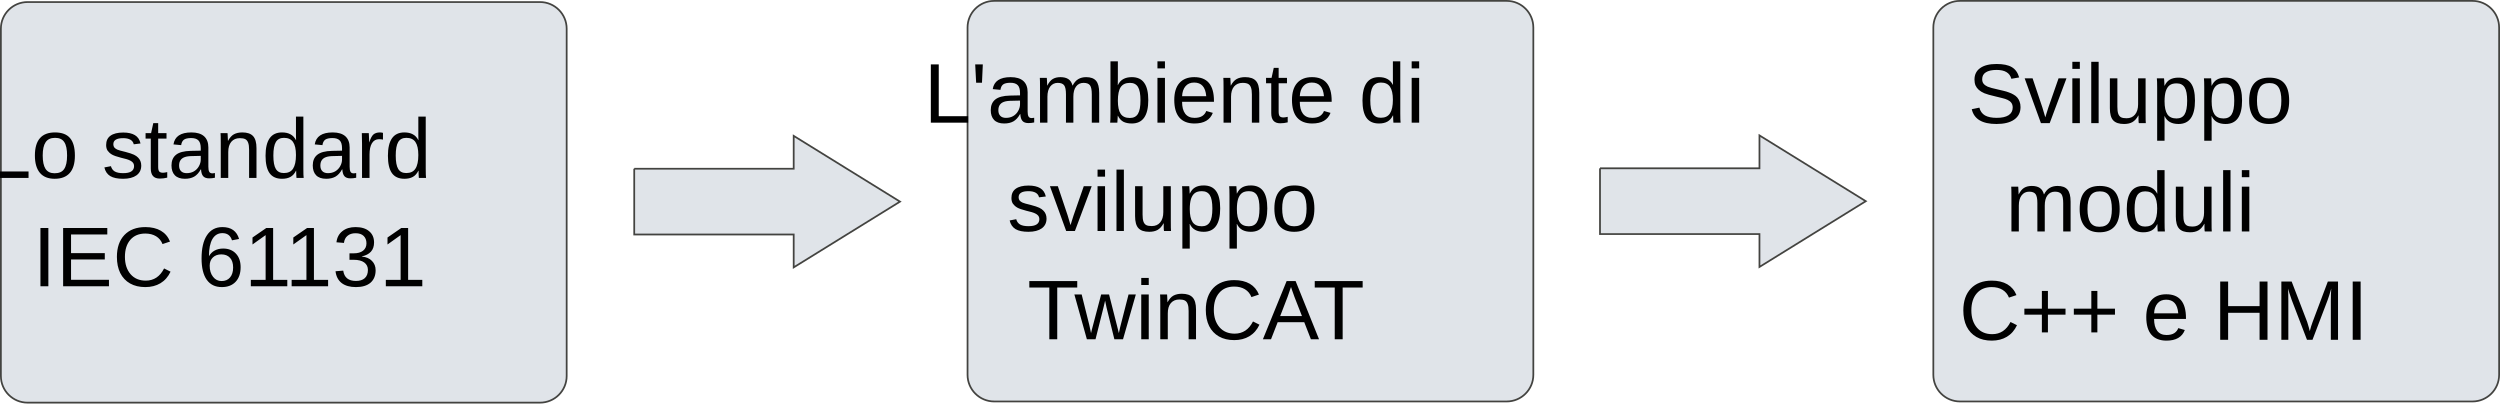
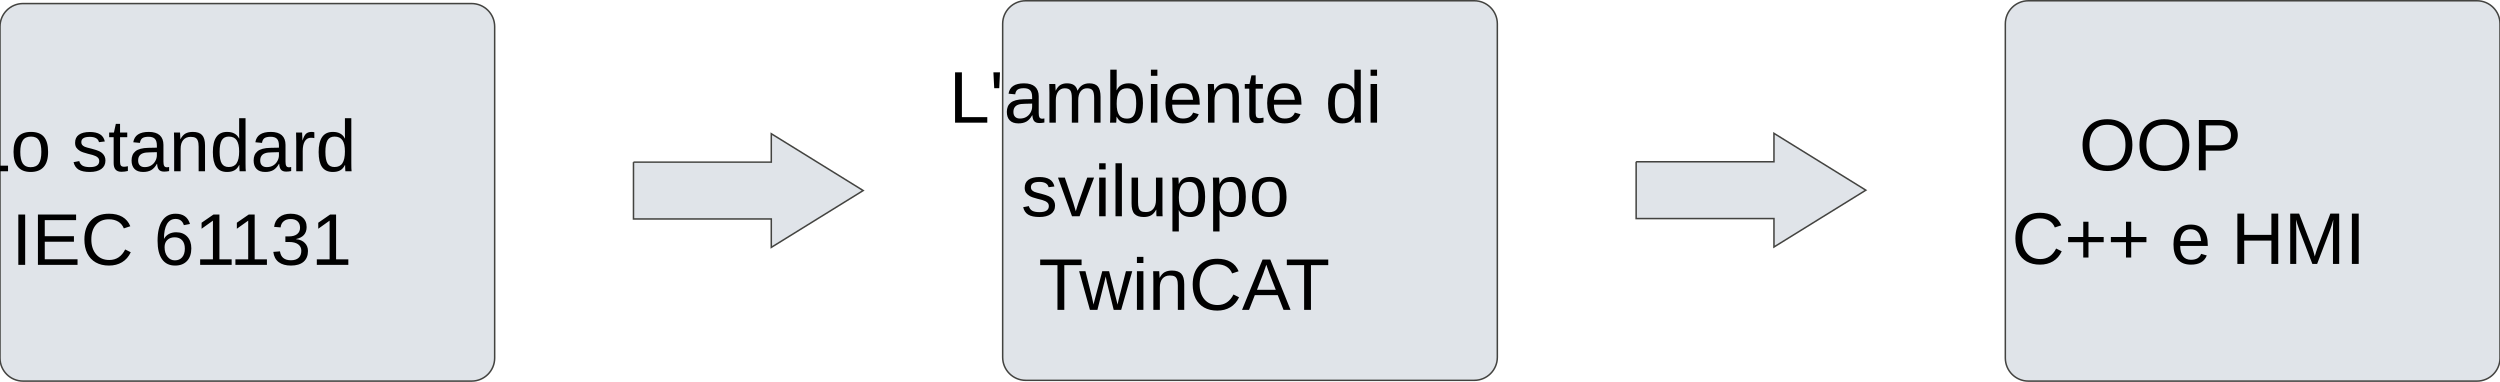
- <svg xmlns="http://www.w3.org/2000/svg" width="375mm" height="60.529mm" viewBox="0 0 375 60.529" version="1.1" id="svg5">
+ <svg xmlns="http://www.w3.org/2000/svg" width="1640" height="250" viewBox="0 0 433.917 66.146" version="1.1" id="svg5">
  <defs id="defs2">
    <rect x="233.703" y="237.402" width="25.047" height="24.848" id="rect14682" />
    <rect x="138.5" y="178.25" width="48.75" height="36.5" id="rect11680" />
    <rect x="67.25" y="233.25" width="53.5" height="45.25" id="rect11566" />
    <rect x="138.151" y="185.527" width="52.768" height="27.4" id="rect11556" />
    <rect x="137.875" y="186.228" width="47.395" height="26.33" id="rect11550" />
    <rect x="144.578" y="183.355" width="40.692" height="27.767" id="rect11482" />
  </defs>
  <g id="layer1" transform="translate(40,-29.82372)">
-     <rect style="fill:#e0e4e9;fill-opacity:1;stroke:#434340;stroke-width:0.265;stroke-opacity:1" id="rect111" width="84.868" height="60.088" x="-39.868" y="30.132" ry="4" rx="4" />
    <text xml:space="preserve" transform="scale(0.2645833)" id="text11480" style="font-size:18.667px;font-family:Lato;-inkscape-font-specification:Lato;white-space:pre;shape-inside:url(#rect11482);display:inline;fill:#e0e4e9;fill-opacity:1;stroke:#434343;stroke-opacity:1" />
    <text xml:space="preserve" transform="scale(0.2645833)" id="text11554" style="font-style:normal;font-variant:normal;font-weight:normal;font-stretch:normal;font-size:16px;font-family:Arial;-inkscape-font-specification:Arial;white-space:pre;shape-inside:url(#rect11556);display:inline;fill:#e0e4e9;fill-opacity:1;stroke:#434343;stroke-opacity:1" />
    <text xml:space="preserve" transform="scale(0.2645833)" id="text11564" style="font-style:normal;font-variant:normal;font-weight:normal;font-stretch:normal;font-size:16px;font-family:Arial;-inkscape-font-specification:Arial;white-space:pre;shape-inside:url(#rect11566);display:inline;fill:#000000;fill-opacity:1;stroke:none;stroke-opacity:1" />
    <text xml:space="preserve" style="font-style:normal;font-variant:normal;font-weight:normal;font-stretch:normal;font-size:4.233px;font-family:Arial;-inkscape-font-specification:Arial;fill:#000000;fill-opacity:1;stroke:none;stroke-width:0.265;stroke-opacity:1" x="21.894" y="65.749" id="text11676">
      <tspan id="tspan11674" style="stroke-width:0.265" x="21.894" y="65.749" />
    </text>
    <text xml:space="preserve" transform="scale(0.2645833)" id="text11678" style="font-style:normal;font-variant:normal;font-weight:normal;font-stretch:normal;font-size:16px;font-family:Arial;-inkscape-font-specification:Arial;white-space:pre;shape-inside:url(#rect11680);display:inline;fill:#000000;fill-opacity:1;stroke:none;stroke-opacity:1" />
-     <text xml:space="preserve" style="font-style:normal;font-variant:normal;font-weight:normal;font-stretch:normal;font-size:12.7px;font-family:Lato;-inkscape-font-specification:Lato;fill:#000000;fill-opacity:1;stroke:none;stroke-width:0.265;stroke-opacity:1" x="2.56" y="56.518" id="text14676">
-       <tspan id="tspan14674" style="font-style:normal;font-variant:normal;font-weight:normal;font-stretch:normal;font-size:12.7px;font-family:Arial;-inkscape-font-specification:Arial;text-align:center;text-anchor:middle;stroke-width:0.265" x="2.56" y="56.518">Lo standard</tspan>
-       <tspan style="font-style:normal;font-variant:normal;font-weight:normal;font-stretch:normal;font-size:12.7px;font-family:Arial;-inkscape-font-specification:Arial;text-align:center;text-anchor:middle;stroke-width:0.265" x="2.56" y="72.764" id="tspan14678">IEC 61131</tspan>
-     </text>
+     <g id="g3190">
+       <rect style="fill:#e0e4e9;fill-opacity:1;stroke:#434340;stroke-width:0.265;stroke-opacity:1" id="rect111" width="85.857" height="65.529" x="-40" y="30.441" ry="4" rx="4" />
+       <text xml:space="preserve" style="font-style:normal;font-variant:normal;font-weight:normal;font-stretch:normal;font-size:12.7px;font-family:Lato;-inkscape-font-specification:Lato;fill:#000000;fill-opacity:1;stroke:none;stroke-width:0.265;stroke-opacity:1" x="2.922" y="59.547" id="text14676">
+         <tspan id="tspan14674" style="font-style:normal;font-variant:normal;font-weight:normal;font-stretch:normal;font-size:12.7px;font-family:Arial;-inkscape-font-specification:Arial;text-align:center;text-anchor:middle;stroke-width:0.265" x="2.922" y="59.547">Lo standard</tspan>
+         <tspan style="font-style:normal;font-variant:normal;font-weight:normal;font-stretch:normal;font-size:12.7px;font-family:Arial;-inkscape-font-specification:Arial;text-align:center;text-anchor:middle;stroke-width:0.265" x="2.922" y="75.793" id="tspan14678">IEC 61131</tspan>
+       </text>
+     </g>
    <text xml:space="preserve" transform="scale(0.2645833)" id="text14680" style="font-style:normal;font-variant:normal;font-weight:normal;font-stretch:normal;font-size:18.667px;font-family:Lato;-inkscape-font-specification:Lato;text-align:center;white-space:pre;shape-inside:url(#rect14682);display:inline;fill:#000000;fill-opacity:1;stroke:none;stroke-opacity:1" />
-     <path style="fill:#e0e4e9;fill-opacity:1;stroke:#434340;stroke-width:0.265;stroke-opacity:1" d="m 55.134,55.135 h 23.92 v -4.932 L 95,60.068 79.054,69.932 V 65 H 55.134 v -9.865" id="path15610" />
-     <rect style="fill:#e0e4e9;fill-opacity:1;stroke:#434340;stroke-width:0.265;stroke-opacity:1" id="rect111-0" width="84.868" height="60.088" x="105.132" y="29.956" ry="4" rx="4" />
-     <text xml:space="preserve" style="font-style:normal;font-variant:normal;font-weight:normal;font-stretch:normal;font-size:12.7px;font-family:Lato;-inkscape-font-specification:Lato;fill:#000000;fill-opacity:1;stroke:none;stroke-width:0.265;stroke-opacity:1" x="147.532" y="48.222" id="text14676-0">
-       <tspan style="font-style:normal;font-variant:normal;font-weight:normal;font-stretch:normal;font-size:12.7px;font-family:Arial;-inkscape-font-specification:Arial;text-align:center;text-anchor:middle;stroke-width:0.265" x="147.532" y="48.222" id="tspan21554">L'ambiente di</tspan>
-       <tspan style="font-style:normal;font-variant:normal;font-weight:normal;font-stretch:normal;font-size:12.7px;font-family:Arial;-inkscape-font-specification:Arial;text-align:center;text-anchor:middle;stroke-width:0.265" x="147.532" y="64.468" id="tspan21558">sviluppo </tspan>
-       <tspan style="font-style:normal;font-variant:normal;font-weight:normal;font-stretch:normal;font-size:12.7px;font-family:Arial;-inkscape-font-specification:Arial;text-align:center;text-anchor:middle;stroke-width:0.265" x="147.532" y="80.714" id="tspan21560">TwinCAT</tspan>
-     </text>
-     <path style="fill:#e0e4e9;fill-opacity:1;stroke:#434340;stroke-width:0.265;stroke-opacity:1" d="m 200,55.068 h 23.92 v -4.932 l 15.946,9.865 -15.946,9.865 v -4.932 H 200 v -9.865" id="path15610-3" />
-     <rect style="fill:#e0e4e9;fill-opacity:1;stroke:#434340;stroke-width:0.265;stroke-opacity:1" id="rect111-0-0" width="84.868" height="60.088" x="250" y="29.956" ry="4" rx="4" />
-     <text xml:space="preserve" style="font-style:normal;font-variant:normal;font-weight:normal;font-stretch:normal;font-size:12.7px;font-family:Lato;-inkscape-font-specification:Lato;fill:#000000;fill-opacity:1;stroke:none;stroke-width:0.265;stroke-opacity:1" x="292.688" y="48.299" id="text14676-0-9">
-       <tspan style="font-style:normal;font-variant:normal;font-weight:normal;font-stretch:normal;font-size:12.7px;font-family:Arial;-inkscape-font-specification:Arial;text-align:center;text-anchor:middle;stroke-width:0.265" x="292.688" y="48.299" id="tspan21560-3">Sviluppo </tspan>
-       <tspan style="font-style:normal;font-variant:normal;font-weight:normal;font-stretch:normal;font-size:12.7px;font-family:Arial;-inkscape-font-specification:Arial;text-align:center;text-anchor:middle;stroke-width:0.265" x="292.688" y="64.545" id="tspan21648">moduli </tspan>
-       <tspan style="font-style:normal;font-variant:normal;font-weight:normal;font-stretch:normal;font-size:12.7px;font-family:Arial;-inkscape-font-specification:Arial;text-align:center;text-anchor:middle;stroke-width:0.265" x="292.688" y="80.792" id="tspan21650">C++ e HMI</tspan>
-     </text>
+     <path style="fill:#e0e4e9;fill-opacity:1;stroke:#434340;stroke-width:0.265;stroke-opacity:1" d="m 69.951,57.964 h 23.92 v -4.932 L 109.817,62.897 93.871,72.761 V 67.829 H 69.951 v -9.865" id="path15610" />
+     <g id="g3178" transform="translate(21.76197)">
+       <rect style="fill:#e0e4e9;fill-opacity:1;stroke:#434340;stroke-width:0.265;stroke-opacity:1" id="rect111-0" width="85.857" height="65.881" x="112.268" y="29.956" ry="4" rx="4" />
+       <text xml:space="preserve" style="font-style:normal;font-variant:normal;font-weight:normal;font-stretch:normal;font-size:12.7px;font-family:Lato;-inkscape-font-specification:Lato;fill:#000000;fill-opacity:1;stroke:none;stroke-width:0.265;stroke-opacity:1" x="155.162" y="51.118" id="text14676-0">
+         <tspan style="font-style:normal;font-variant:normal;font-weight:normal;font-stretch:normal;font-size:12.7px;font-family:Arial;-inkscape-font-specification:Arial;text-align:center;text-anchor:middle;stroke-width:0.265" x="155.162" y="51.118" id="tspan21554">L'ambiente di</tspan>
+         <tspan style="font-style:normal;font-variant:normal;font-weight:normal;font-stretch:normal;font-size:12.7px;font-family:Arial;-inkscape-font-specification:Arial;text-align:center;text-anchor:middle;stroke-width:0.265" x="155.162" y="67.365" id="tspan21558">sviluppo </tspan>
+         <tspan style="font-style:normal;font-variant:normal;font-weight:normal;font-stretch:normal;font-size:12.7px;font-family:Arial;-inkscape-font-specification:Arial;text-align:center;text-anchor:middle;stroke-width:0.265" x="155.162" y="83.611" id="tspan21560">TwinCAT</tspan>
+       </text>
+     </g>
+     <path style="fill:#e0e4e9;fill-opacity:1;stroke:#434340;stroke-width:0.265;stroke-opacity:1" d="m 243.98,57.898 h 23.92 v -4.932 l 15.946,9.865 -15.946,9.865 v -4.932 h -23.92 v -9.865" id="path15610-3" />
+     <g id="g3184" transform="translate(10.58334,0.132295)">
+       <rect style="fill:#e0e4e9;fill-opacity:1;stroke:#434340;stroke-width:0.265;stroke-opacity:1" id="rect111-0-0" width="85.857" height="66.014" x="297.476" y="29.824" ry="4" rx="4" />
+       <text xml:space="preserve" style="font-style:normal;font-variant:normal;font-weight:normal;font-stretch:normal;font-size:12.7px;font-family:Lato;-inkscape-font-specification:Lato;fill:#000000;fill-opacity:1;stroke:none;stroke-width:0.265;stroke-opacity:1" x="340.659" y="59.256" id="text14676-0-9">
+         <tspan style="font-style:normal;font-variant:normal;font-weight:normal;font-stretch:normal;font-size:12.7px;font-family:Arial;-inkscape-font-specification:Arial;text-align:center;text-anchor:middle;stroke-width:0.265" x="340.659" y="59.256" id="tspan1707">OOP </tspan>
+         <tspan style="font-style:normal;font-variant:normal;font-weight:normal;font-stretch:normal;font-size:12.7px;font-family:Arial;-inkscape-font-specification:Arial;text-align:center;text-anchor:middle;stroke-width:0.265" x="340.659" y="75.502" id="tspan1705">C++ e HMI</tspan>
+       </text>
+     </g>
  </g>
</svg>
